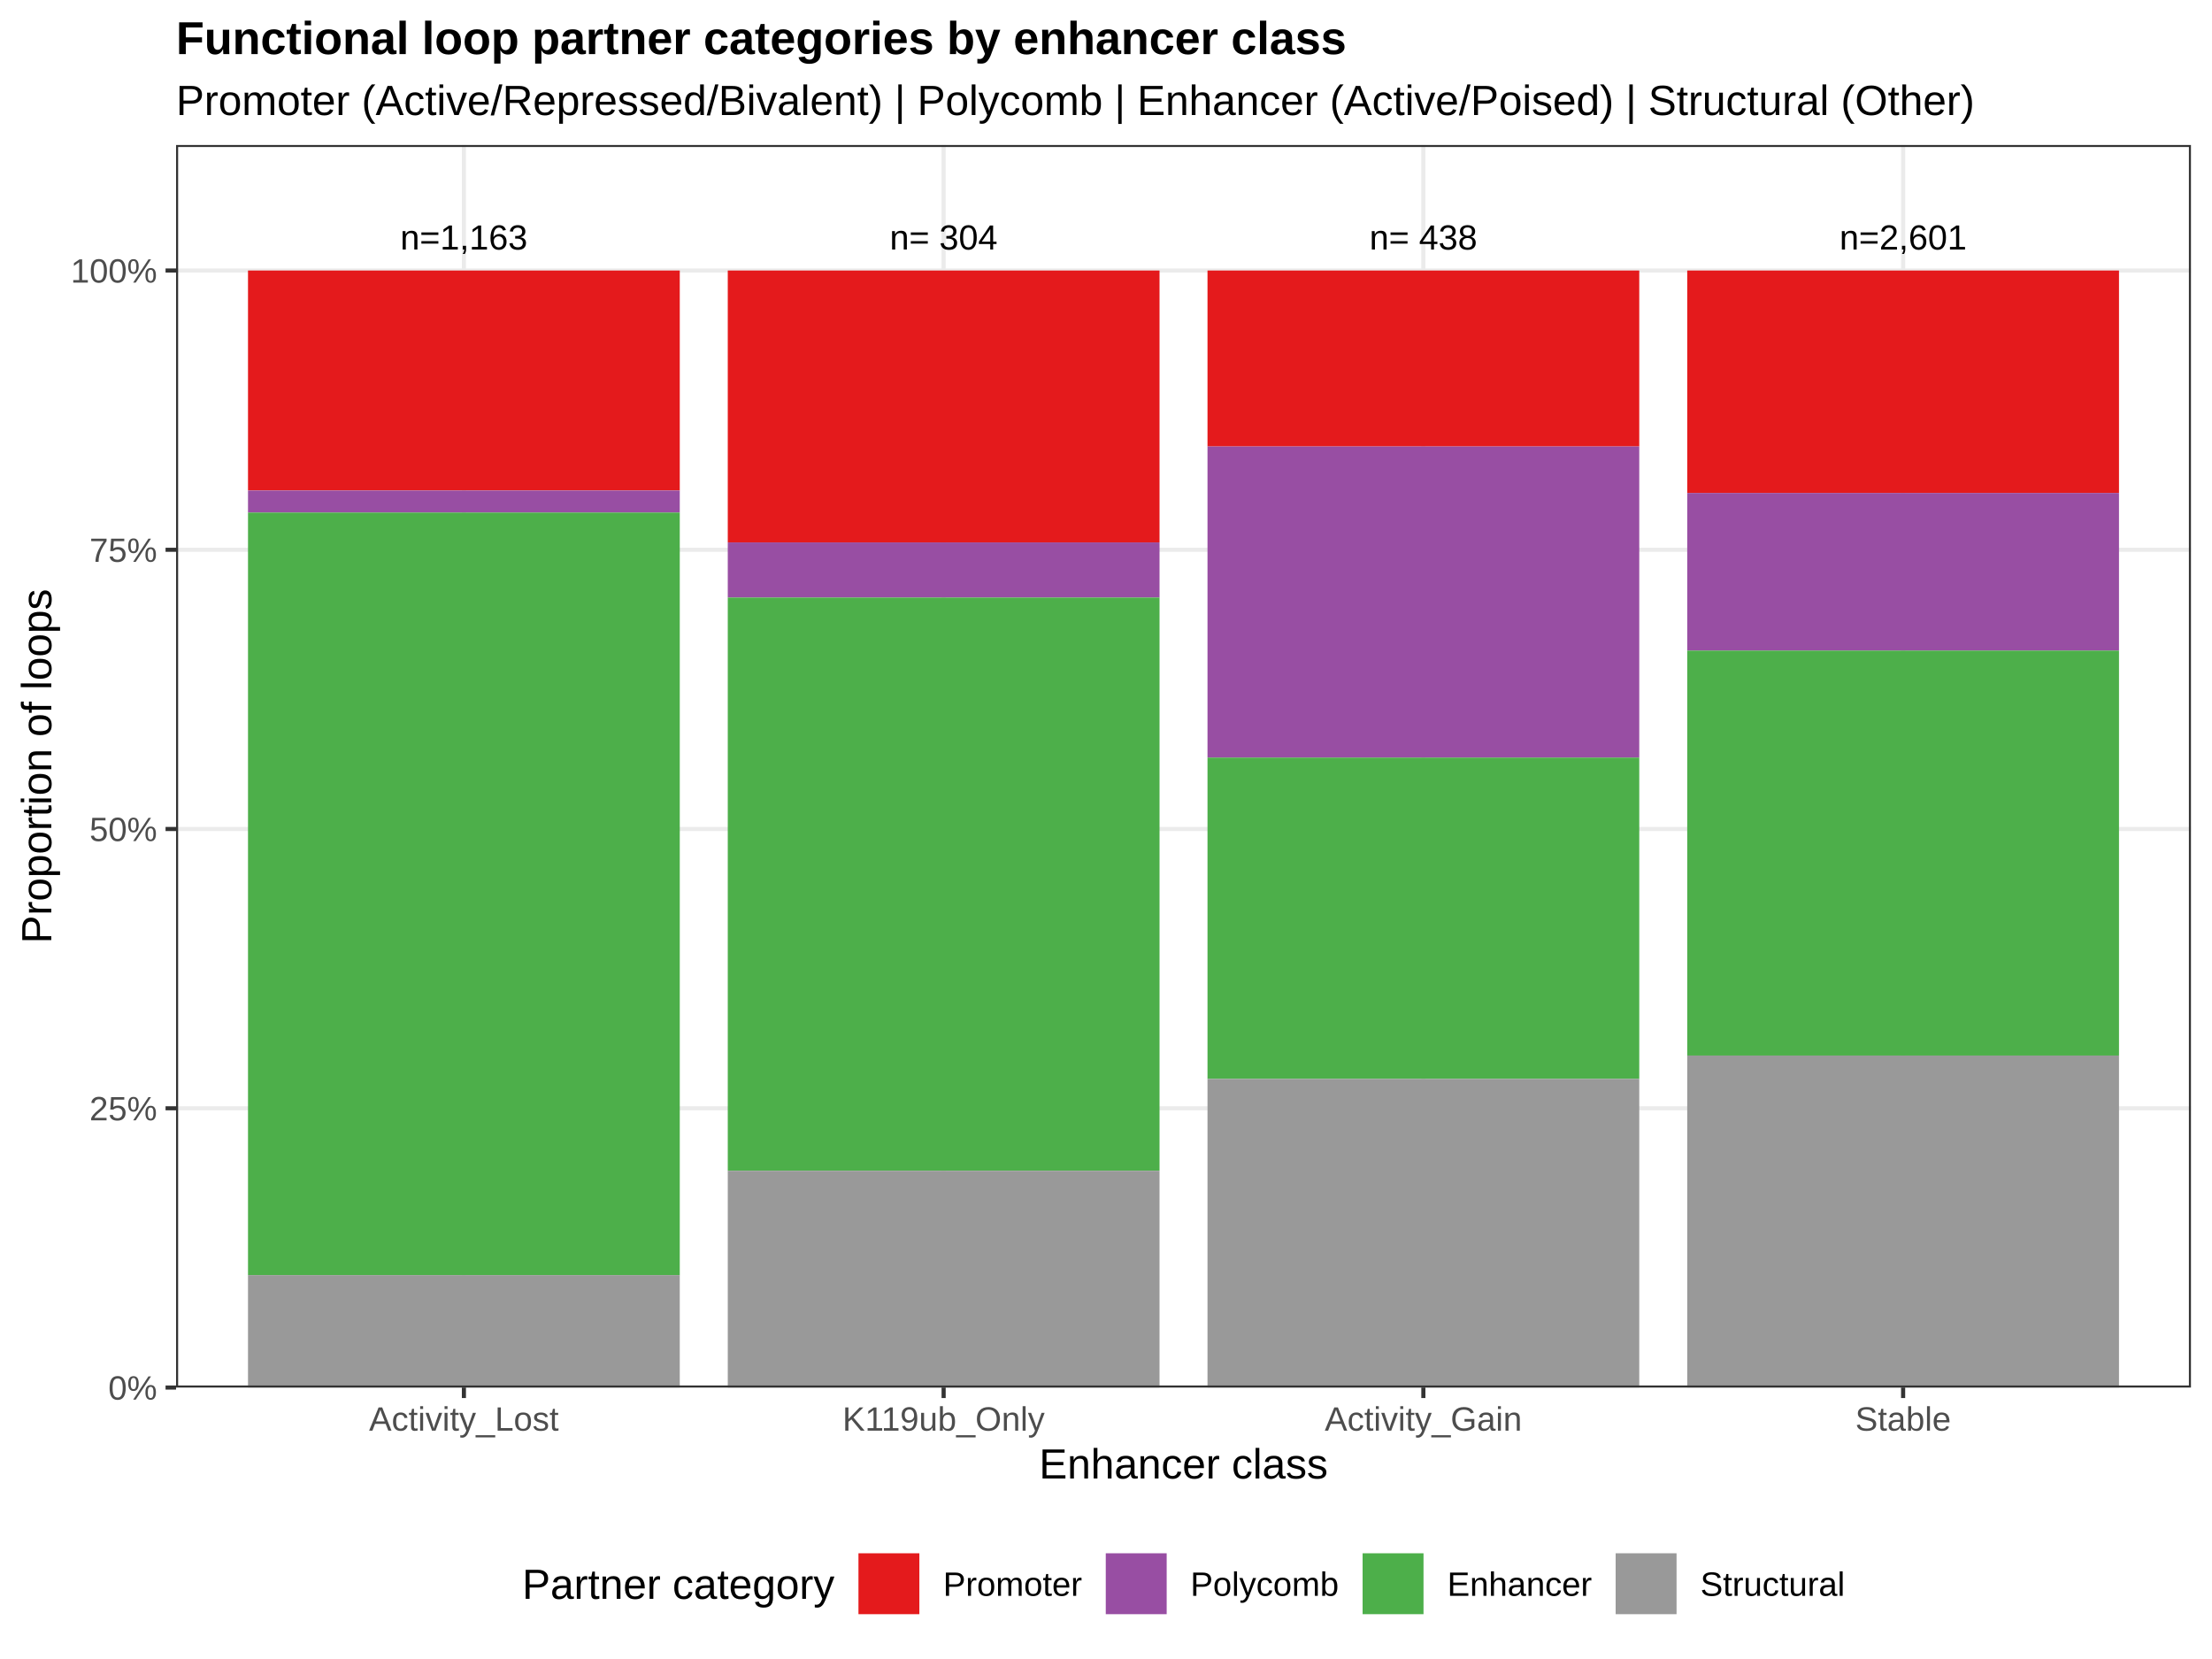
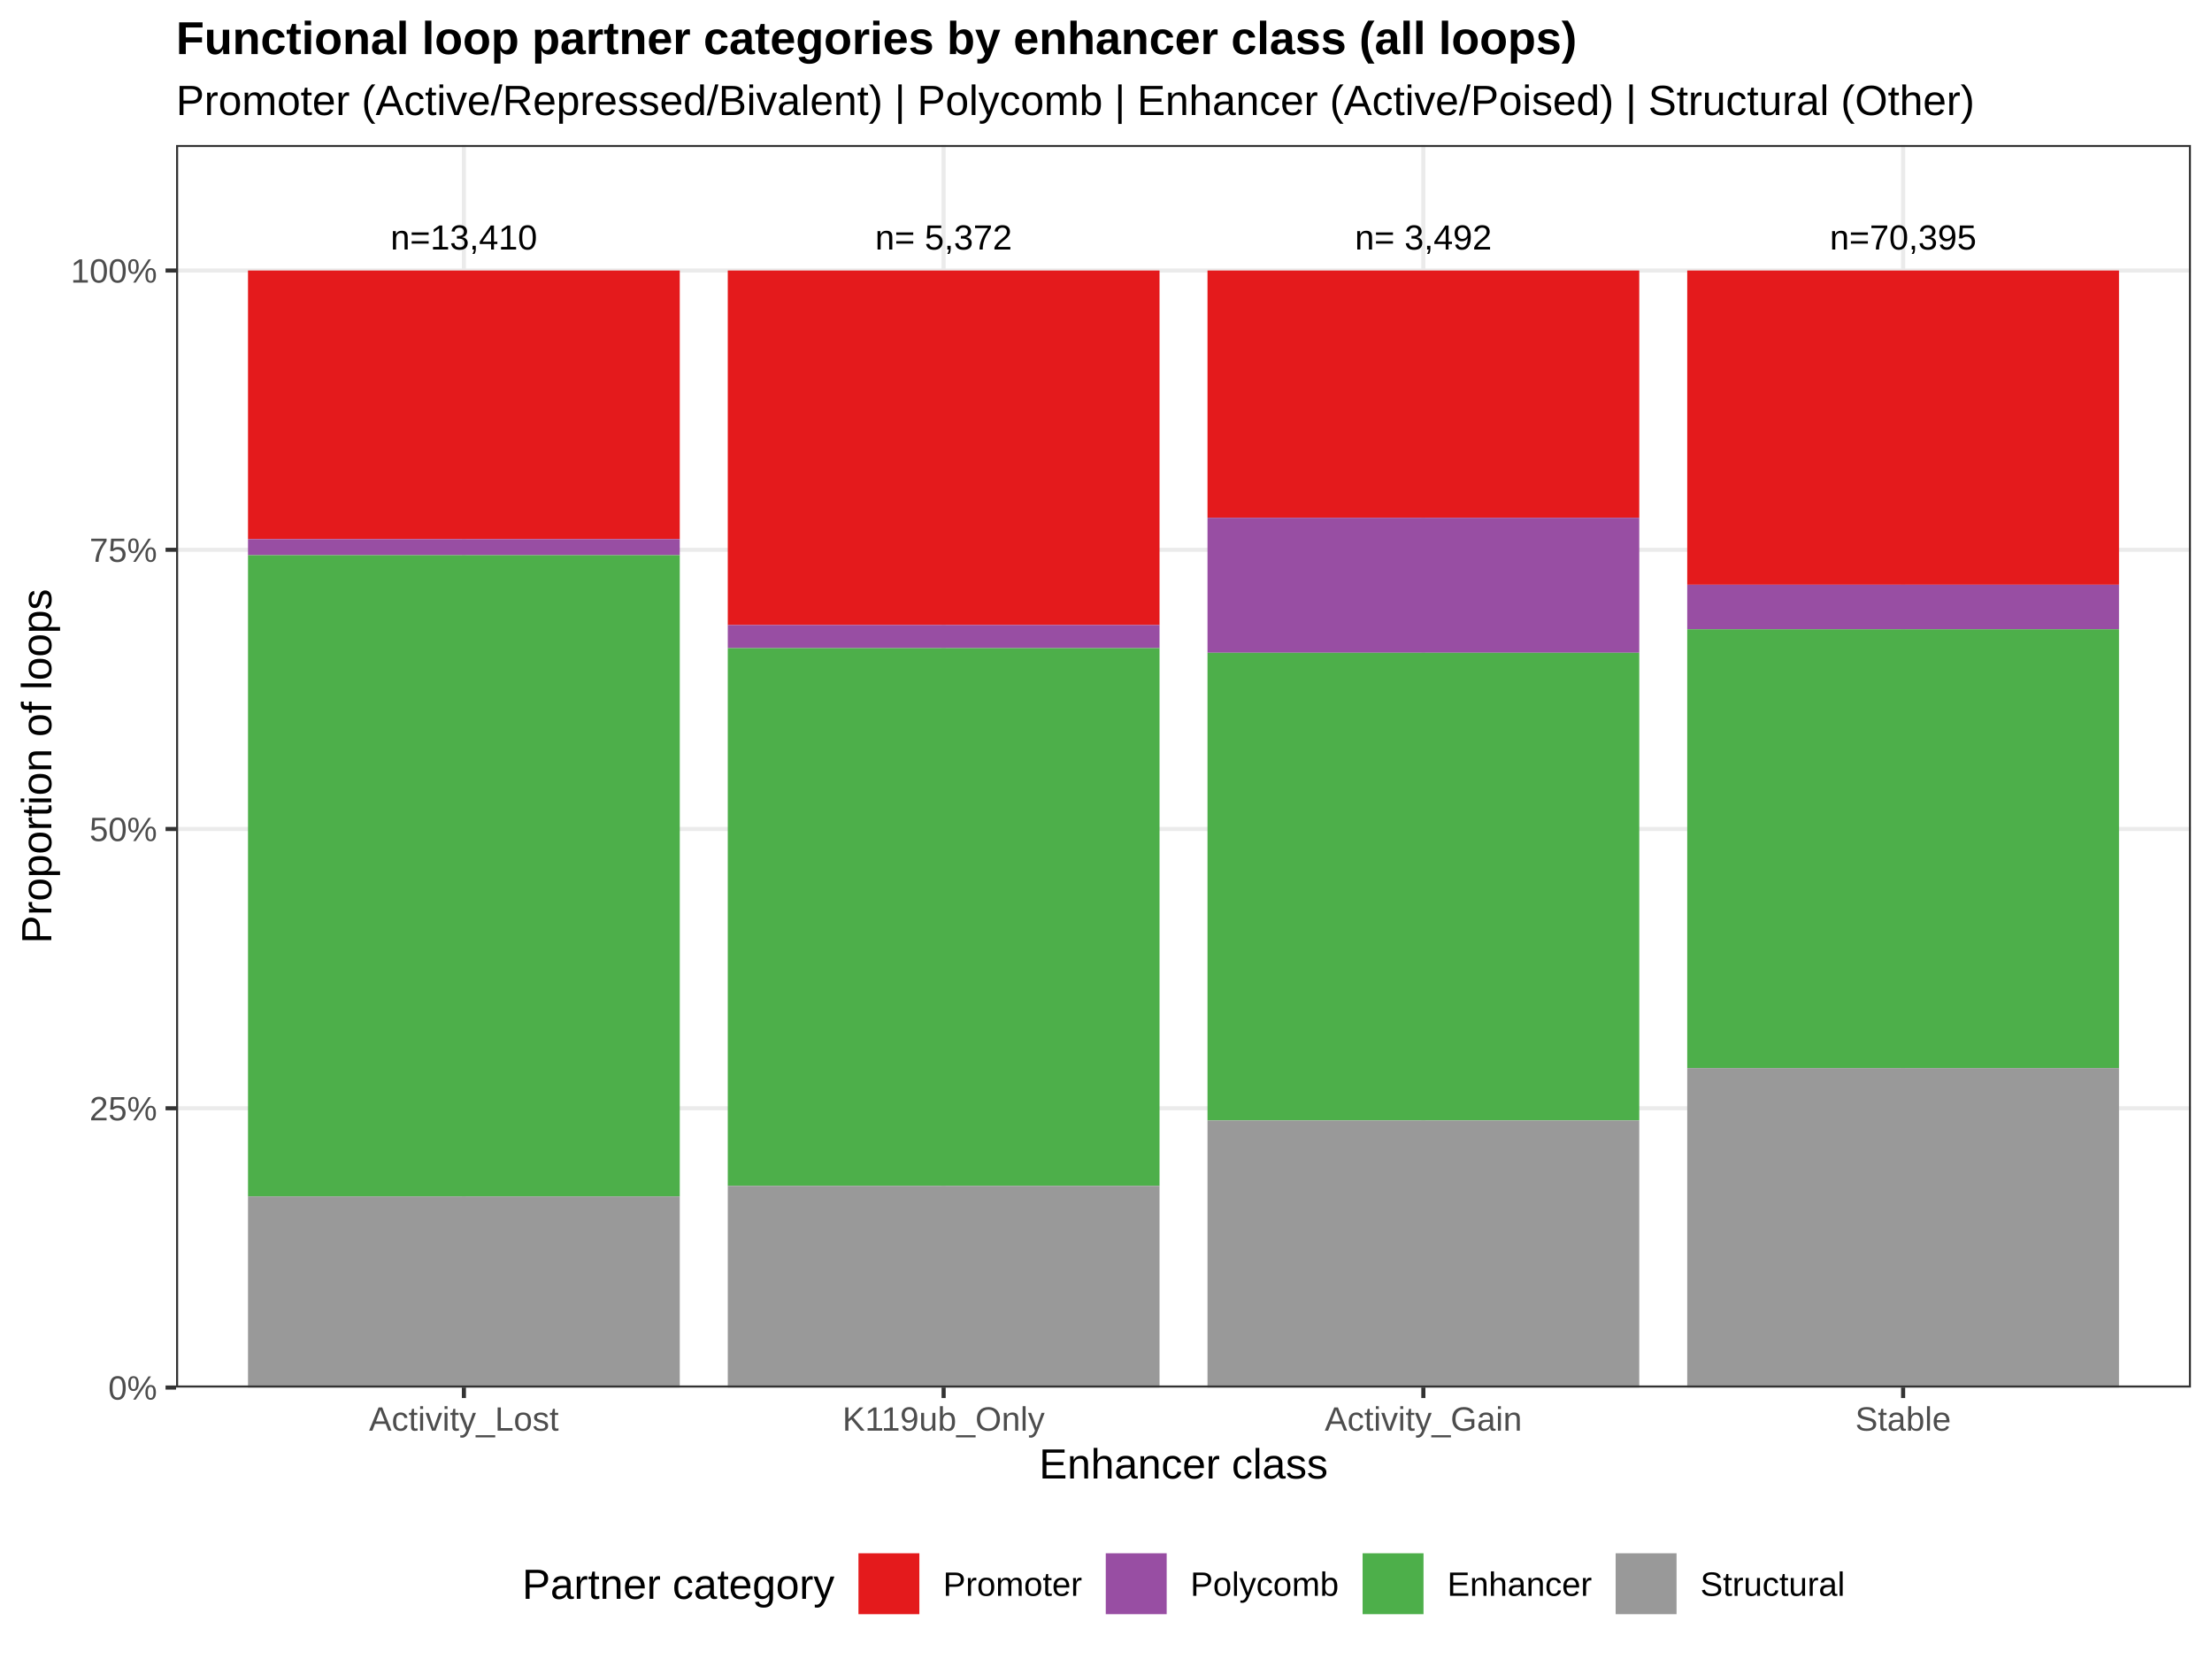
<svg xmlns="http://www.w3.org/2000/svg" width="576.00pt" height="432.00pt" viewBox="0 0 576.00 432.00">
  <g class="svglite">
    <defs>
      <style type="text/css">
    .svglite line, .svglite polyline, .svglite polygon, .svglite path, .svglite rect, .svglite circle {
      fill: none;
      stroke: #000000;
      stroke-linecap: round;
      stroke-linejoin: round;
      stroke-miterlimit: 10.00;
    }
    .svglite text {
      white-space: pre;
    }
    .svglite g.glyphgroup path {
      fill: inherit;
      stroke: none;
    }
  </style>
    </defs>
    <rect width="100%" height="100%" style="stroke: none; fill: #FFFFFF;" />
    <defs>
      <clipPath id="cpMC4wMHw1NzYuMDB8MC4wMHw0MzIuMDA=">
        <rect x="0.00" y="0.00" width="576.00" height="432.00" />
      </clipPath>
    </defs>
    <g clip-path="url(#cpMC4wMHw1NzYuMDB8MC4wMHw0MzIuMDA=)">
      <rect x="0.00" y="0.00" width="576.00" height="432.00" style="stroke-width: 1.07; stroke: #FFFFFF; fill: #FFFFFF;" />
    </g>
    <defs>
      <clipPath id="cpNDUuODV8NTcwLjUyfDM3Ljc1fDM2MS4zMQ==">
        <rect x="45.85" y="37.75" width="524.67" height="323.56" />
      </clipPath>
    </defs>
    <g clip-path="url(#cpNDUuODV8NTcwLjUyfDM3Ljc1fDM2MS4zMQ==)">
      <rect x="45.85" y="37.75" width="524.67" height="323.56" style="stroke-width: 1.07; stroke: none; fill: #FFFFFF;" />
      <polyline points="45.85,361.31 570.52,361.31 " style="stroke-width: 1.07; stroke: #EBEBEB; stroke-linecap: butt;" />
      <polyline points="45.85,288.59 570.52,288.59 " style="stroke-width: 1.07; stroke: #EBEBEB; stroke-linecap: butt;" />
      <polyline points="45.85,215.87 570.52,215.87 " style="stroke-width: 1.07; stroke: #EBEBEB; stroke-linecap: butt;" />
      <polyline points="45.85,143.16 570.52,143.16 " style="stroke-width: 1.07; stroke: #EBEBEB; stroke-linecap: butt;" />
      <polyline points="45.85,70.44 570.52,70.44 " style="stroke-width: 1.07; stroke: #EBEBEB; stroke-linecap: butt;" />
      <polyline points="120.80,361.31 120.80,37.75 " style="stroke-width: 1.07; stroke: #EBEBEB; stroke-linecap: butt;" />
      <polyline points="245.72,361.31 245.72,37.75 " style="stroke-width: 1.07; stroke: #EBEBEB; stroke-linecap: butt;" />
      <polyline points="370.64,361.31 370.64,37.75 " style="stroke-width: 1.07; stroke: #EBEBEB; stroke-linecap: butt;" />
      <polyline points="495.57,361.31 495.57,37.75 " style="stroke-width: 1.07; stroke: #EBEBEB; stroke-linecap: butt;" />
-       <rect x="64.58" y="70.44" width="112.43" height="57.27" style="stroke-width: 1.07; stroke: none; stroke-linecap: butt; stroke-linejoin: miter; fill: #E41A1C;" />
-       <rect x="189.51" y="70.44" width="112.43" height="70.80" style="stroke-width: 1.07; stroke: none; stroke-linecap: butt; stroke-linejoin: miter; fill: #E41A1C;" />
-       <rect x="314.43" y="70.44" width="112.43" height="45.82" style="stroke-width: 1.07; stroke: none; stroke-linecap: butt; stroke-linejoin: miter; fill: #E41A1C;" />
-       <rect x="439.35" y="70.44" width="112.43" height="57.93" style="stroke-width: 1.07; stroke: none; stroke-linecap: butt; stroke-linejoin: miter; fill: #E41A1C;" />
-       <rect x="64.58" y="127.72" width="112.43" height="5.75" style="stroke-width: 1.07; stroke: none; stroke-linecap: butt; stroke-linejoin: miter; fill: #984EA3;" />
-       <rect x="189.51" y="141.25" width="112.43" height="14.35" style="stroke-width: 1.07; stroke: none; stroke-linecap: butt; stroke-linejoin: miter; fill: #984EA3;" />
-       <rect x="314.43" y="116.26" width="112.43" height="81.02" style="stroke-width: 1.07; stroke: none; stroke-linecap: butt; stroke-linejoin: miter; fill: #984EA3;" />
-       <rect x="439.35" y="128.37" width="112.43" height="41.04" style="stroke-width: 1.07; stroke: none; stroke-linecap: butt; stroke-linejoin: miter; fill: #984EA3;" />
-       <rect x="64.58" y="133.47" width="112.43" height="198.58" style="stroke-width: 1.07; stroke: none; stroke-linecap: butt; stroke-linejoin: miter; fill: #4DAF4A;" />
-       <rect x="189.51" y="155.60" width="112.43" height="149.26" style="stroke-width: 1.07; stroke: none; stroke-linecap: butt; stroke-linejoin: miter; fill: #4DAF4A;" />
-       <rect x="314.43" y="197.28" width="112.43" height="83.67" style="stroke-width: 1.07; stroke: none; stroke-linecap: butt; stroke-linejoin: miter; fill: #4DAF4A;" />
-       <rect x="439.35" y="169.41" width="112.43" height="105.45" style="stroke-width: 1.07; stroke: none; stroke-linecap: butt; stroke-linejoin: miter; fill: #4DAF4A;" />
-       <rect x="64.58" y="332.04" width="112.43" height="29.26" style="stroke-width: 1.07; stroke: none; stroke-linecap: butt; stroke-linejoin: miter; fill: #999999;" />
-       <rect x="189.51" y="304.86" width="112.43" height="56.45" style="stroke-width: 1.07; stroke: none; stroke-linecap: butt; stroke-linejoin: miter; fill: #999999;" />
-       <rect x="314.43" y="280.95" width="112.43" height="80.35" style="stroke-width: 1.07; stroke: none; stroke-linecap: butt; stroke-linejoin: miter; fill: #999999;" />
-       <rect x="439.35" y="274.86" width="112.43" height="86.44" style="stroke-width: 1.07; stroke: none; stroke-linecap: butt; stroke-linejoin: miter; fill: #999999;" />
-       <text x="120.80" y="64.97" text-anchor="middle" style="font-size: 9.10px; font-family: &quot;Arial&quot;;" textLength="33.16px" lengthAdjust="spacingAndGlyphs">n=1,163</text>
-       <text x="245.72" y="64.97" text-anchor="middle" style="font-size: 9.10px; font-family: &quot;Arial&quot;;" textLength="30.62px" lengthAdjust="spacingAndGlyphs">n=  304</text>
-       <text x="370.64" y="64.97" text-anchor="middle" style="font-size: 9.10px; font-family: &quot;Arial&quot;;" textLength="30.62px" lengthAdjust="spacingAndGlyphs">n=  438</text>
-       <text x="495.57" y="64.97" text-anchor="middle" style="font-size: 9.10px; font-family: &quot;Arial&quot;;" textLength="33.16px" lengthAdjust="spacingAndGlyphs">n=2,601</text>
+       <rect x="64.58" y="70.44" width="112.43" height="69.95" style="stroke-width: 1.07; stroke: none; stroke-linecap: butt; stroke-linejoin: miter; fill: #E41A1C;" />
+       <rect x="189.51" y="70.44" width="112.43" height="92.32" style="stroke-width: 1.07; stroke: none; stroke-linecap: butt; stroke-linejoin: miter; fill: #E41A1C;" />
+       <rect x="314.43" y="70.44" width="112.43" height="64.39" style="stroke-width: 1.07; stroke: none; stroke-linecap: butt; stroke-linejoin: miter; fill: #E41A1C;" />
+       <rect x="439.35" y="70.44" width="112.43" height="81.82" style="stroke-width: 1.07; stroke: none; stroke-linecap: butt; stroke-linejoin: miter; fill: #E41A1C;" />
+       <rect x="64.58" y="140.39" width="112.43" height="4.19" style="stroke-width: 1.07; stroke: none; stroke-linecap: butt; stroke-linejoin: miter; fill: #984EA3;" />
+       <rect x="189.51" y="162.76" width="112.43" height="6.01" style="stroke-width: 1.07; stroke: none; stroke-linecap: butt; stroke-linejoin: miter; fill: #984EA3;" />
+       <rect x="314.43" y="134.83" width="112.43" height="35.15" style="stroke-width: 1.07; stroke: none; stroke-linecap: butt; stroke-linejoin: miter; fill: #984EA3;" />
+       <rect x="439.35" y="152.27" width="112.43" height="11.59" style="stroke-width: 1.07; stroke: none; stroke-linecap: butt; stroke-linejoin: miter; fill: #984EA3;" />
+       <rect x="64.58" y="144.58" width="112.43" height="166.97" style="stroke-width: 1.07; stroke: none; stroke-linecap: butt; stroke-linejoin: miter; fill: #4DAF4A;" />
+       <rect x="189.51" y="168.77" width="112.43" height="140.02" style="stroke-width: 1.07; stroke: none; stroke-linecap: butt; stroke-linejoin: miter; fill: #4DAF4A;" />
+       <rect x="314.43" y="169.98" width="112.43" height="121.78" style="stroke-width: 1.07; stroke: none; stroke-linecap: butt; stroke-linejoin: miter; fill: #4DAF4A;" />
+       <rect x="439.35" y="163.86" width="112.43" height="114.27" style="stroke-width: 1.07; stroke: none; stroke-linecap: butt; stroke-linejoin: miter; fill: #4DAF4A;" />
+       <rect x="64.58" y="311.55" width="112.43" height="49.76" style="stroke-width: 1.07; stroke: none; stroke-linecap: butt; stroke-linejoin: miter; fill: #999999;" />
+       <rect x="189.51" y="308.79" width="112.43" height="52.52" style="stroke-width: 1.07; stroke: none; stroke-linecap: butt; stroke-linejoin: miter; fill: #999999;" />
+       <rect x="314.43" y="291.76" width="112.43" height="69.55" style="stroke-width: 1.07; stroke: none; stroke-linecap: butt; stroke-linejoin: miter; fill: #999999;" />
+       <rect x="439.35" y="278.13" width="112.43" height="83.17" style="stroke-width: 1.07; stroke: none; stroke-linecap: butt; stroke-linejoin: miter; fill: #999999;" />
+       <text x="120.80" y="64.97" text-anchor="middle" style="font-size: 9.10px; font-family: &quot;Arial&quot;;" textLength="38.22px" lengthAdjust="spacingAndGlyphs">n=13,410</text>
+       <text x="245.72" y="64.97" text-anchor="middle" style="font-size: 9.10px; font-family: &quot;Arial&quot;;" textLength="35.69px" lengthAdjust="spacingAndGlyphs">n= 5,372</text>
+       <text x="370.64" y="64.97" text-anchor="middle" style="font-size: 9.10px; font-family: &quot;Arial&quot;;" textLength="35.69px" lengthAdjust="spacingAndGlyphs">n= 3,492</text>
+       <text x="495.57" y="64.97" text-anchor="middle" style="font-size: 9.10px; font-family: &quot;Arial&quot;;" textLength="38.22px" lengthAdjust="spacingAndGlyphs">n=70,395</text>
      <rect x="45.85" y="37.75" width="524.67" height="323.56" style="stroke-width: 1.07; stroke: #333333;" />
    </g>
    <g clip-path="url(#cpMC4wMHw1NzYuMDB8MC4wMHw0MzIuMDA=)">
      <text x="40.91" y="364.46" text-anchor="end" style="font-size: 8.80px;fill: #4D4D4D; font-family: &quot;Arial&quot;;" textLength="12.72px" lengthAdjust="spacingAndGlyphs">0%</text>
      <text x="40.91" y="291.74" text-anchor="end" style="font-size: 8.80px;fill: #4D4D4D; font-family: &quot;Arial&quot;;" textLength="17.61px" lengthAdjust="spacingAndGlyphs">25%</text>
      <text x="40.91" y="219.02" text-anchor="end" style="font-size: 8.80px;fill: #4D4D4D; font-family: &quot;Arial&quot;;" textLength="17.61px" lengthAdjust="spacingAndGlyphs">50%</text>
      <text x="40.91" y="146.31" text-anchor="end" style="font-size: 8.80px;fill: #4D4D4D; font-family: &quot;Arial&quot;;" textLength="17.61px" lengthAdjust="spacingAndGlyphs">75%</text>
      <text x="40.91" y="73.59" text-anchor="end" style="font-size: 8.80px;fill: #4D4D4D; font-family: &quot;Arial&quot;;" textLength="22.50px" lengthAdjust="spacingAndGlyphs">100%</text>
      <polyline points="43.11,361.31 45.85,361.31 " style="stroke-width: 1.07; stroke: #333333; stroke-linecap: butt;" />
      <polyline points="43.11,288.59 45.85,288.59 " style="stroke-width: 1.07; stroke: #333333; stroke-linecap: butt;" />
      <polyline points="43.11,215.87 45.85,215.87 " style="stroke-width: 1.07; stroke: #333333; stroke-linecap: butt;" />
      <polyline points="43.11,143.16 45.85,143.16 " style="stroke-width: 1.07; stroke: #333333; stroke-linecap: butt;" />
      <polyline points="43.11,70.44 45.85,70.44 " style="stroke-width: 1.07; stroke: #333333; stroke-linecap: butt;" />
      <polyline points="120.80,364.05 120.80,361.31 " style="stroke-width: 1.07; stroke: #333333; stroke-linecap: butt;" />
      <polyline points="245.72,364.05 245.72,361.31 " style="stroke-width: 1.07; stroke: #333333; stroke-linecap: butt;" />
      <polyline points="370.64,364.05 370.64,361.31 " style="stroke-width: 1.07; stroke: #333333; stroke-linecap: butt;" />
      <polyline points="495.57,364.05 495.57,361.31 " style="stroke-width: 1.07; stroke: #333333; stroke-linecap: butt;" />
      <text x="120.80" y="372.54" text-anchor="middle" style="font-size: 8.80px;fill: #4D4D4D; font-family: &quot;Arial&quot;;" textLength="49.39px" lengthAdjust="spacingAndGlyphs">Activity_Lost</text>
      <text x="245.72" y="372.54" text-anchor="middle" style="font-size: 8.80px;fill: #4D4D4D; font-family: &quot;Arial&quot;;" textLength="52.66px" lengthAdjust="spacingAndGlyphs">K119ub_Only</text>
      <text x="370.64" y="372.54" text-anchor="middle" style="font-size: 8.80px;fill: #4D4D4D; font-family: &quot;Arial&quot;;" textLength="51.34px" lengthAdjust="spacingAndGlyphs">Activity_Gain</text>
      <text x="495.57" y="372.54" text-anchor="middle" style="font-size: 8.80px;fill: #4D4D4D; font-family: &quot;Arial&quot;;" textLength="24.94px" lengthAdjust="spacingAndGlyphs">Stable</text>
      <text x="308.18" y="385.00" text-anchor="middle" style="font-size: 11.00px; font-family: &quot;Arial&quot;;" textLength="75.25px" lengthAdjust="spacingAndGlyphs">Enhancer class</text>
      <text transform="translate(13.36,199.53) rotate(-90)" text-anchor="middle" style="font-size: 11.00px; font-family: &quot;Arial&quot;;" textLength="92.41px" lengthAdjust="spacingAndGlyphs">Proportion of loops</text>
      <rect x="130.50" y="398.28" width="355.37" height="28.24" style="stroke-width: 1.07; stroke: none; fill: #FFFFFF;" />
      <text x="135.98" y="416.34" style="font-size: 11.00px; font-family: &quot;Arial&quot;;" textLength="81.38px" lengthAdjust="spacingAndGlyphs">Partner category</text>
      <rect x="222.83" y="403.76" width="17.28" height="17.28" style="stroke-width: 1.07; stroke: none; fill: #FFFFFF;" />
      <rect x="223.54" y="404.47" width="15.86" height="15.86" style="stroke-width: 1.07; stroke: none; stroke-linecap: butt; stroke-linejoin: miter; fill: #E41A1C;" />
      <rect x="287.23" y="403.76" width="17.28" height="17.28" style="stroke-width: 1.07; stroke: none; fill: #FFFFFF;" />
      <rect x="287.94" y="404.47" width="15.86" height="15.86" style="stroke-width: 1.07; stroke: none; stroke-linecap: butt; stroke-linejoin: miter; fill: #984EA3;" />
      <rect x="354.11" y="403.76" width="17.28" height="17.28" style="stroke-width: 1.07; stroke: none; fill: #FFFFFF;" />
      <rect x="354.82" y="404.47" width="15.86" height="15.86" style="stroke-width: 1.07; stroke: none; stroke-linecap: butt; stroke-linejoin: miter; fill: #4DAF4A;" />
      <rect x="420.00" y="403.76" width="17.28" height="17.28" style="stroke-width: 1.07; stroke: none; fill: #FFFFFF;" />
      <rect x="420.71" y="404.47" width="15.86" height="15.86" style="stroke-width: 1.07; stroke: none; stroke-linecap: butt; stroke-linejoin: miter; fill: #999999;" />
      <text x="245.59" y="415.55" style="font-size: 8.80px; font-family: &quot;Arial&quot;;" textLength="36.16px" lengthAdjust="spacingAndGlyphs">Promoter</text>
      <text x="309.99" y="415.55" style="font-size: 8.80px; font-family: &quot;Arial&quot;;" textLength="38.64px" lengthAdjust="spacingAndGlyphs">Polycomb</text>
      <text x="376.87" y="415.55" style="font-size: 8.80px; font-family: &quot;Arial&quot;;" textLength="37.66px" lengthAdjust="spacingAndGlyphs">Enhancer</text>
      <text x="442.76" y="415.55" style="font-size: 8.80px; font-family: &quot;Arial&quot;;" textLength="37.62px" lengthAdjust="spacingAndGlyphs">Structural</text>
      <text x="45.85" y="29.95" style="font-size: 11.00px; font-family: &quot;Arial&quot;;" textLength="468.55px" lengthAdjust="spacingAndGlyphs">Promoter (Active/Repressed/Bivalent) | Polycomb | Enhancer (Active/Poised) | Structural (Other)</text>
-       <text x="45.85" y="14.08" style="font-size: 12.00px; font-weight: bold; font-family: &quot;Arial&quot;;" textLength="304.64px" lengthAdjust="spacingAndGlyphs">Functional loop partner categories by enhancer class</text>
+       <text x="45.85" y="14.08" style="font-size: 12.00px; font-weight: bold; font-family: &quot;Arial&quot;;" textLength="364.61px" lengthAdjust="spacingAndGlyphs">Functional loop partner categories by enhancer class (all loops)</text>
    </g>
  </g>
</svg>
